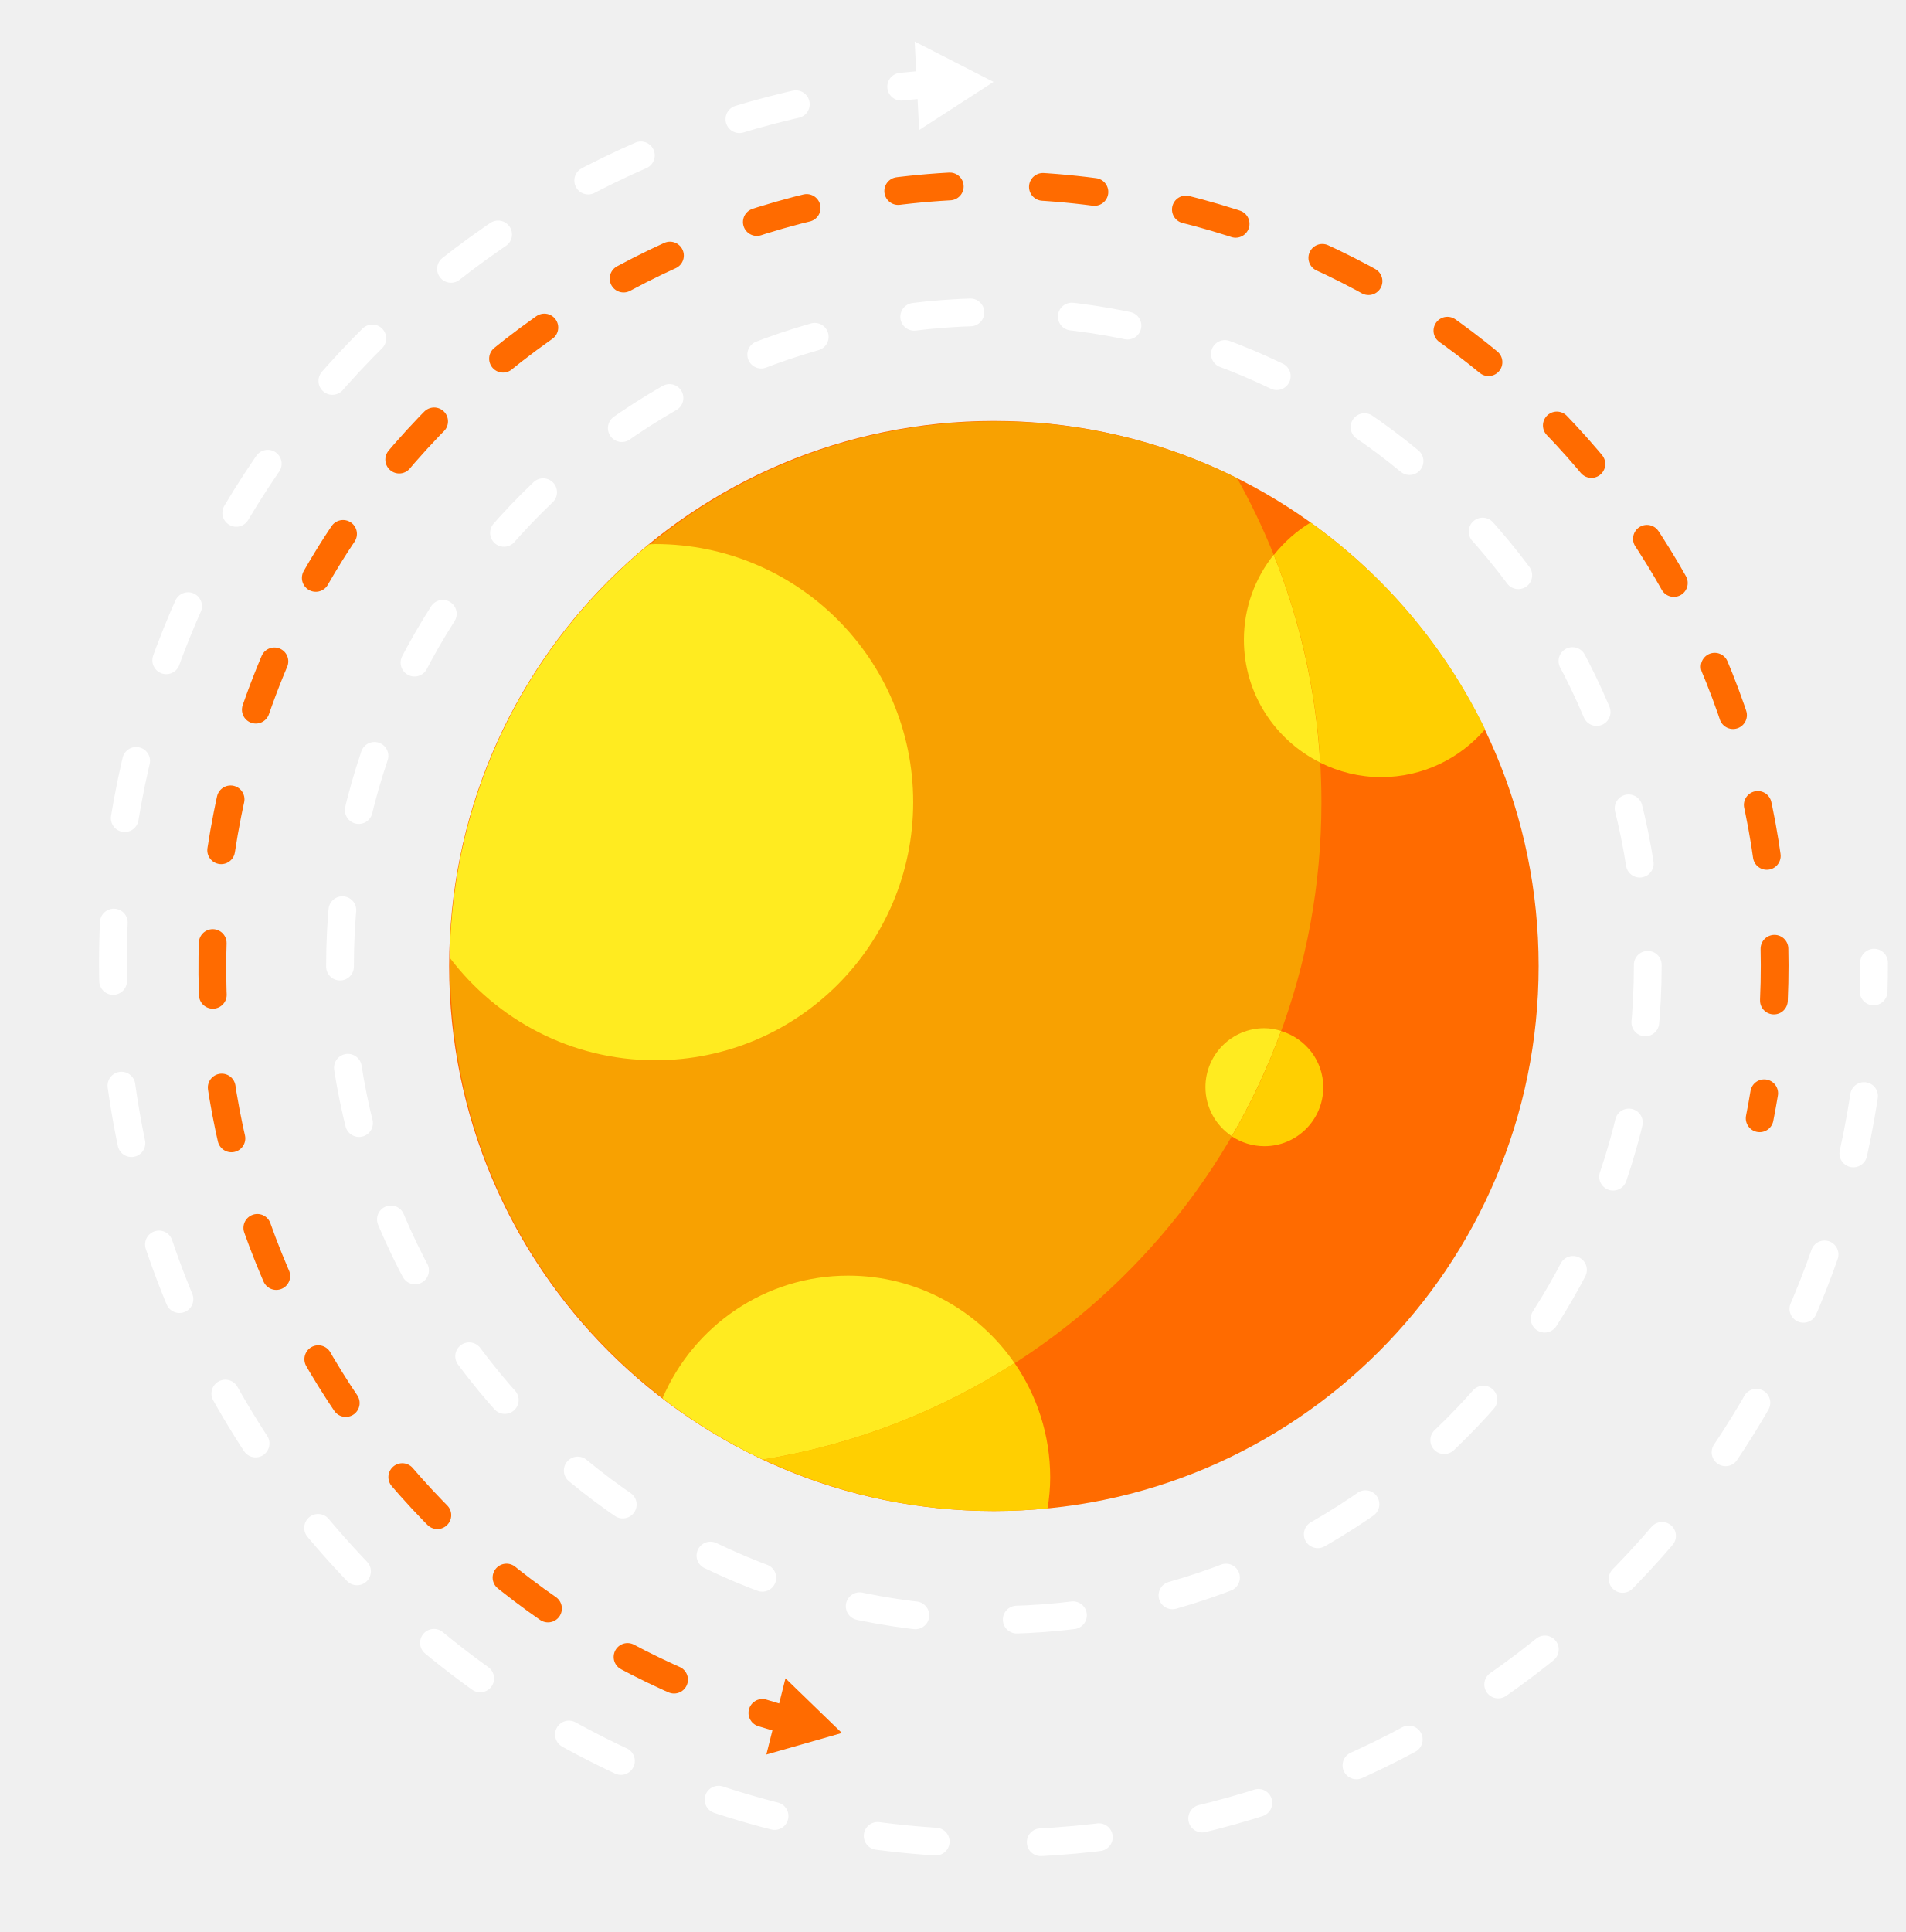
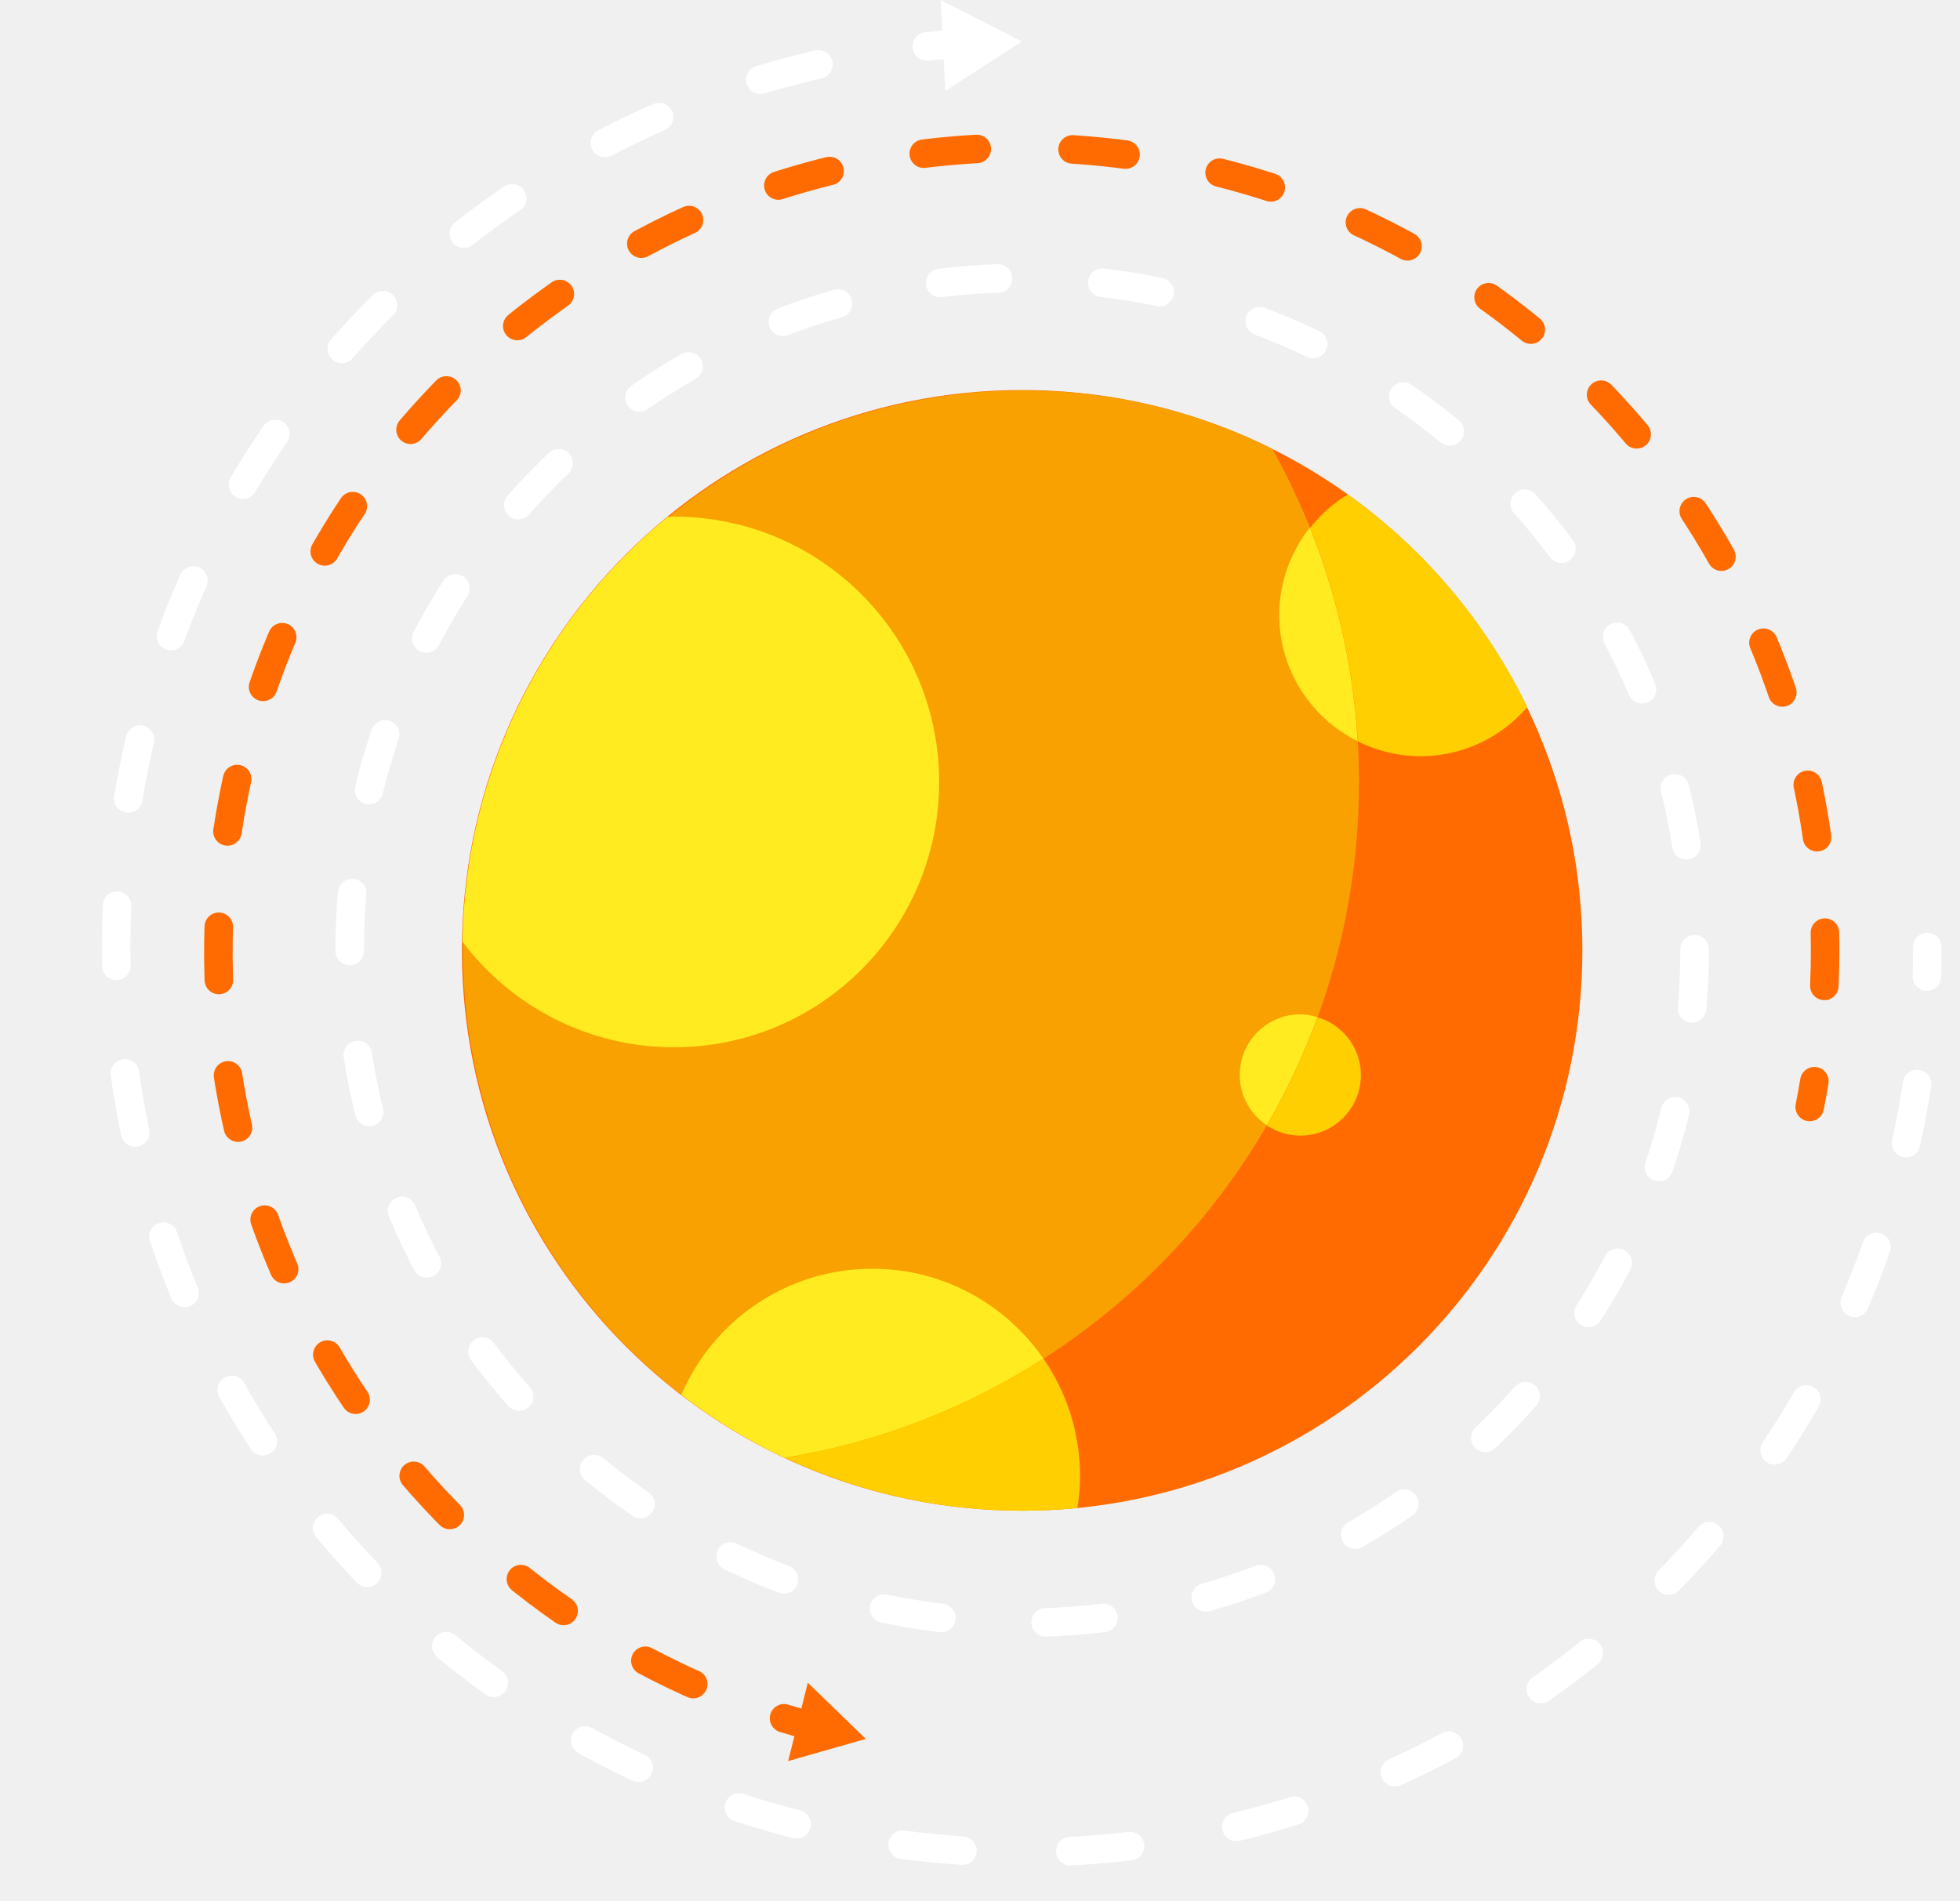
- <svg xmlns="http://www.w3.org/2000/svg" version="1.1" x="0" y="0" width="111.25" height="112.75" viewBox="-5 0 116.25 112.75" class="planet">
+ <svg xmlns="http://www.w3.org/2000/svg" version="1.1" viewBox="-5 0 116.25 112.75" class="planet">
  <g transform="translate(55.625,56.375)">
    <g class="blue-ring">
      <circle fill="none" stroke="#FFFFFF" stroke-width="1.693" stroke-linecap="round" stroke-miterlimit="10" stroke-dasharray="3.442,6.195" cx="0" cy="0" r="39.885" />
    </g>
  </g>
  <g transform="translate(55.625, 56.375)">
    <g class="blue-arrow">
      <g transform="translate(-55.625, -56.375)">
        <path fill="none" stroke="#FFFFFF" stroke-width="1.693" stroke-linecap="round" stroke-miterlimit="10" d="M109.312,56.173     c0,0.586-0.008,1.17-0.026,1.752" />
        <path fill="none" stroke="#FFFFFF" stroke-width="1.693" stroke-linecap="round" stroke-miterlimit="10" stroke-dasharray="3.56,6.408" d="     M108.702,64.306c-3.92,25.807-26.201,45.58-53.101,45.58c-29.665,0-53.713-24.049-53.713-53.713     c0-26.664,19.428-48.789,44.9-52.992" />
        <path fill="none" stroke="#FFFFFF" stroke-width="1.693" stroke-linecap="round" stroke-miterlimit="10" d="M49.97,2.752     c0.579-0.06,1.161-0.111,1.746-0.153" />
        <polygon fill="#FFFFFF" points="51.066,5.394 55.602,2.461 50.794,0    " />
      </g>
    </g>
  </g>
  <g transform="translate(55.625, 56.375)">
    <g class="orange-arrow">
      <g transform="translate(-55.625, -56.375)">
        <path fill="none" stroke="#FF6B00" stroke-width="1.693" stroke-linecap="round" stroke-miterlimit="10" d="M102.336,65.662         c0.102-0.51,0.193-1.02,0.277-1.527" />
        <path fill="none" stroke="#FF6B00" stroke-width="1.693" stroke-linecap="round" stroke-miterlimit="10" stroke-dasharray="3.158,5.684" d="         M103.204,58.48c1.032-23.126-14.949-44.169-38.353-48.801C39.04,4.572,13.976,21.354,8.867,47.165         C4.276,70.363,17.37,92.961,38.81,101.004" />
        <path fill="none" stroke="#FF6B00" stroke-width="1.693" stroke-linecap="round" stroke-miterlimit="10" d="M41.503,101.924         c0.494,0.152,0.991,0.297,1.492,0.436" />
        <polygon fill="#FF6B00" points="42.912,99.814 46.353,103.148 41.746,104.463    " />
      </g>
    </g>
  </g>
  <g>
    <g>
      <path fill="#FF6B00" d="M88.853,56.375c0,18.357-14.876,33.237-33.228,33.237s-33.228-14.88-33.228-33.237    s14.876-33.238,33.228-33.238S88.853,38.018,88.853,56.375" />
    </g>
    <g>
      <path fill="#F8A101" d="M75.604,46.402c0-7.183-1.872-13.925-5.144-19.778c-4.45-2.214-9.464-3.465-14.771-3.465    c-18.351,0-33.228,14.881-33.228,33.238c0,13.294,7.805,24.76,19.079,30.076C60.853,83.349,75.604,66.602,75.604,46.402z" />
      <g>
        <path fill="#FFEB20" d="M50.703,46.383c0-8.692-7.045-15.739-15.734-15.739c-0.127,0-0.249,0.016-0.375,0.019     c-7.31,5.994-12.01,15.045-12.165,25.201c2.873,3.795,7.414,6.258,12.54,6.258C43.658,62.123,50.703,55.077,50.703,46.383z" />
        <g>
          <path fill="#FFEB20" d="M56.883,80.592c-2.222-3.221-5.934-5.335-10.143-5.335c-5.081,0-9.441,3.077-11.324,7.469      c1.275,0.983,2.62,1.881,4.033,2.674c0.007,0.004,0.013,0.008,0.02,0.011c0.651,0.365,1.318,0.707,1.996,1.029      c0.024,0.011,0.049,0.022,0.073,0.034C47.117,85.57,52.311,83.524,56.883,80.592z" />
          <g>
            <path fill="#FFEB20" d="M35.419,82.721c-0.003,0.006-0.006,0.011-0.008,0.016c1.273,0.979,2.624,1.864,4.033,2.654       C38.034,84.599,36.692,83.703,35.419,82.721z" />
            <path fill="#FFCF01" d="M41.54,86.468c4.279,2.012,9.055,3.145,14.098,3.145c1.102,0,2.189-0.057,3.264-0.162       c0.096-0.614,0.158-1.239,0.158-1.879c0-2.595-0.806-4.999-2.175-6.985C52.313,83.519,47.119,85.565,41.54,86.468z" />
            <path fill="#FFEB20" d="M41.462,86.432c-0.674-0.32-1.338-0.661-1.986-1.024C40.125,85.771,40.787,86.113,41.462,86.432z" />
          </g>
        </g>
        <g>
          <path fill="#FFEB20" d="M72.691,31.297c-1.132,1.424-1.816,3.219-1.816,5.181c0,3.284,1.896,6.117,4.648,7.487      C75.26,39.51,74.278,35.25,72.691,31.297z" />
          <path fill="#FFCF01" d="M74.942,29.33c-0.862,0.52-1.616,1.196-2.24,1.98c1.588,3.953,2.569,8.213,2.833,12.668      c1.12,0.557,2.378,0.878,3.714,0.878c2.537,0,4.805-1.133,6.338-2.917C83.147,36.891,79.466,32.561,74.942,29.33z" />
        </g>
        <g>
          <path fill="#FFEB20" d="M72.122,60.167c-1.984,0-3.592,1.608-3.592,3.594c0,1.248,0.638,2.346,1.604,2.99      c1.181-2.034,2.189-4.18,3.007-6.418C72.816,60.234,72.479,60.167,72.122,60.167z" />
          <path fill="#FFCF01" d="M73.146,60.343c-0.817,2.239-1.826,4.384-3.007,6.418c0.569,0.379,1.252,0.602,1.987,0.602      c1.982,0,3.59-1.608,3.59-3.592C75.717,62.144,74.629,60.786,73.146,60.343z" />
        </g>
      </g>
    </g>
  </g>
</svg>
